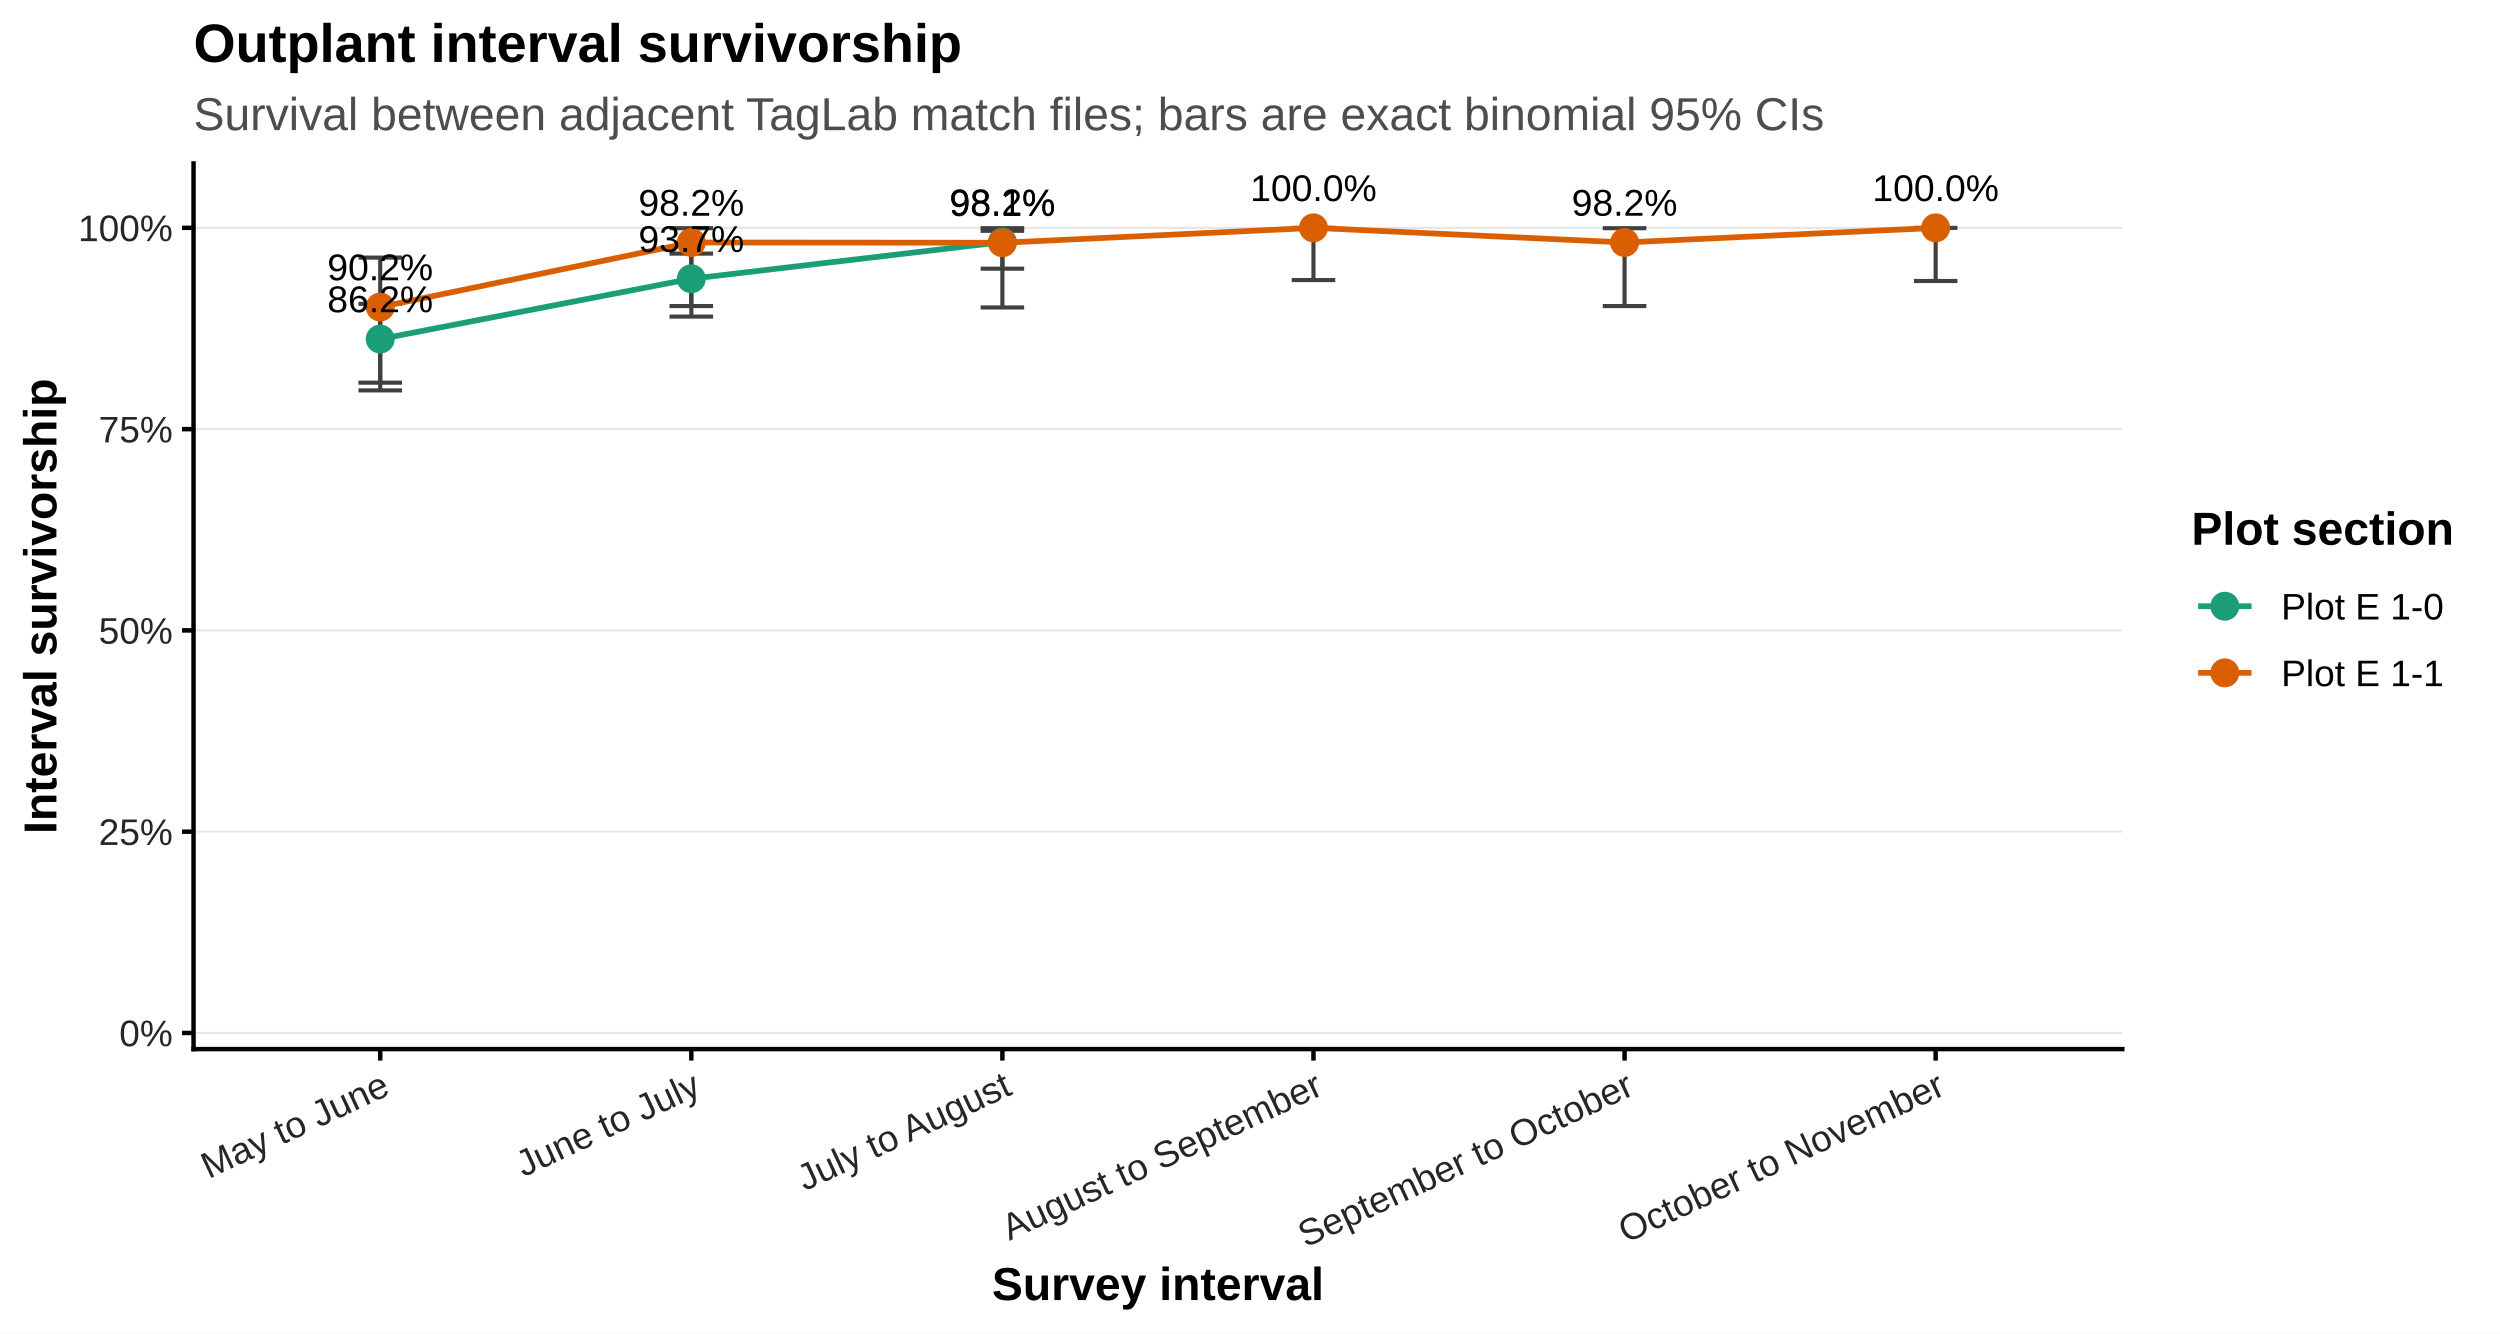
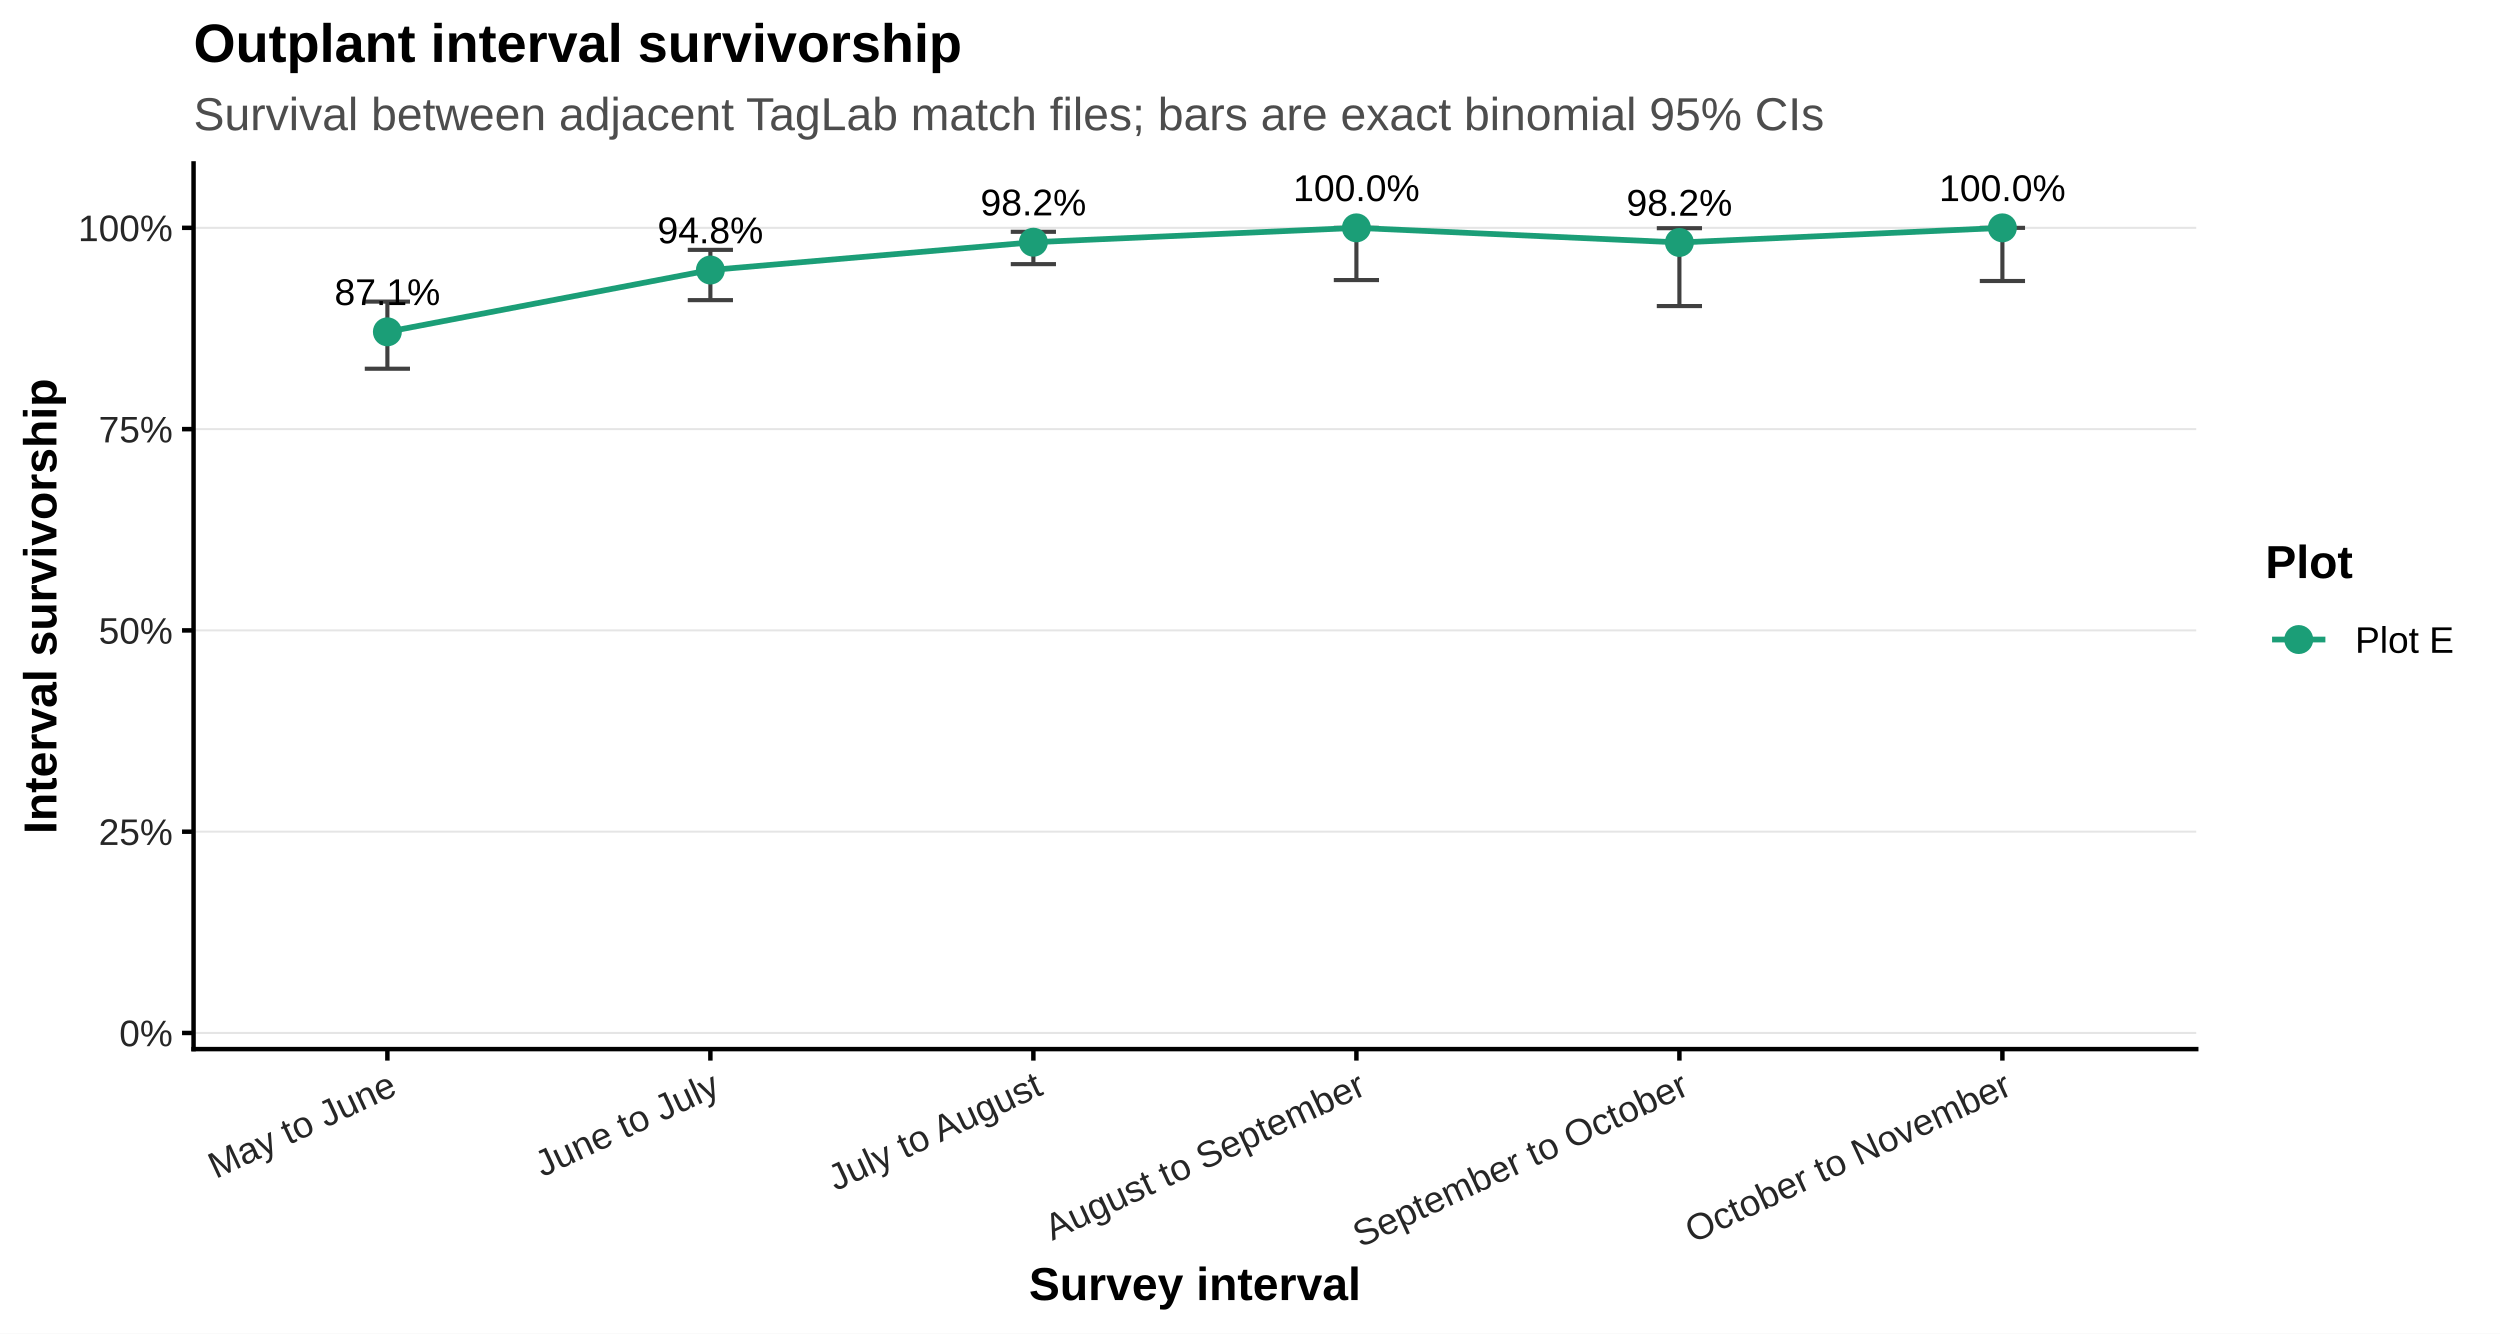
<svg xmlns="http://www.w3.org/2000/svg" class="svglite" width="648.00pt" height="345.60pt" viewBox="0 0 648.00 345.60">
  <defs>
    <style type="text/css">
    .svglite line, .svglite polyline, .svglite polygon, .svglite path, .svglite rect, .svglite circle {
      fill: none;
      stroke: #000000;
      stroke-linecap: round;
      stroke-linejoin: round;
      stroke-miterlimit: 10.00;
    }
    .svglite text {
      white-space: pre;
    }
  </style>
  </defs>
  <rect width="100%" height="100%" style="stroke: none; fill: #FFFFFF;" />
  <defs>
    <clipPath id="cpMC4wMHw2NDguMDB8MC4wMHwzNDUuNjA=">
      <rect x="0.00" y="0.00" width="648.00" height="345.60" />
    </clipPath>
  </defs>
  <g clip-path="url(#cpMC4wMHw2NDguMDB8MC4wMHwzNDUuNjA=)">
-     <rect x="0.00" y="0.00" width="648.00" height="345.60" style="stroke-width: 1.16; stroke: #FFFFFF; fill: #FFFFFF;" />
+     <rect x="-0" y="0.00" width="648.00" height="345.60" style="stroke-width: 1.16; stroke: #FFFFFF; fill: #FFFFFF;" />
  </g>
  <defs>
-     <clipPath id="cpNTAuMTd8NTUwLjEwfDQyLjM2fDI3MS45Mg==">
-       <rect x="50.17" y="42.36" width="499.93" height="229.55" />
+     <clipPath id="cpNTAuMTd8NTY5LjI2fDQyLjM2fDI3MS45Mg==">
+       <rect x="50.17" y="42.36" width="519.09" height="229.55" />
    </clipPath>
  </defs>
-   <g clip-path="url(#cpNTAuMTd8NTUwLjEwfDQyLjM2fDI3MS45Mg==)">
-     <rect x="50.17" y="42.36" width="499.93" height="229.55" style="stroke-width: 1.16; stroke: none; fill: #FFFFFF;" />
-     <polyline points="50.17,267.74 550.10,267.74 " style="stroke-width: 0.53; stroke: #E5E5E5; stroke-linecap: butt;" />
-     <polyline points="50.17,215.57 550.10,215.57 " style="stroke-width: 0.53; stroke: #E5E5E5; stroke-linecap: butt;" />
-     <polyline points="50.17,163.40 550.10,163.40 " style="stroke-width: 0.53; stroke: #E5E5E5; stroke-linecap: butt;" />
-     <polyline points="50.17,111.23 550.10,111.23 " style="stroke-width: 0.53; stroke: #E5E5E5; stroke-linecap: butt;" />
-     <polyline points="50.17,59.06 550.10,59.06 " style="stroke-width: 0.53; stroke: #E5E5E5; stroke-linecap: butt;" />
-     <polyline points="92.91,78.77 104.20,78.77 " style="stroke-width: 1.07; stroke: #404040; stroke-linecap: butt;" />
-     <polyline points="98.55,78.77 98.55,99.18 " style="stroke-width: 1.07; stroke: #404040; stroke-linecap: butt;" />
-     <polyline points="92.91,99.18 104.20,99.18 " style="stroke-width: 1.07; stroke: #404040; stroke-linecap: butt;" />
-     <polyline points="173.54,65.73 184.83,65.73 " style="stroke-width: 1.07; stroke: #404040; stroke-linecap: butt;" />
-     <polyline points="179.19,65.73 179.19,82.07 " style="stroke-width: 1.07; stroke: #404040; stroke-linecap: butt;" />
-     <polyline points="173.54,82.07 184.83,82.07 " style="stroke-width: 1.07; stroke: #404040; stroke-linecap: butt;" />
-     <polyline points="254.18,59.82 265.46,59.82 " style="stroke-width: 1.07; stroke: #404040; stroke-linecap: butt;" />
-     <polyline points="259.82,59.82 259.82,69.64 " style="stroke-width: 1.07; stroke: #404040; stroke-linecap: butt;" />
-     <polyline points="254.18,69.64 265.46,69.64 " style="stroke-width: 1.07; stroke: #404040; stroke-linecap: butt;" />
-     <polyline points="92.91,66.77 104.20,66.77 " style="stroke-width: 1.07; stroke: #404040; stroke-linecap: butt;" />
-     <polyline points="98.55,66.77 98.55,101.19 " style="stroke-width: 1.07; stroke: #404040; stroke-linecap: butt;" />
-     <polyline points="92.91,101.19 104.20,101.19 " style="stroke-width: 1.07; stroke: #404040; stroke-linecap: butt;" />
-     <polyline points="173.54,59.15 184.83,59.15 " style="stroke-width: 1.07; stroke: #404040; stroke-linecap: butt;" />
-     <polyline points="179.19,59.15 179.19,79.34 " style="stroke-width: 1.07; stroke: #404040; stroke-linecap: butt;" />
-     <polyline points="173.54,79.34 184.83,79.34 " style="stroke-width: 1.07; stroke: #404040; stroke-linecap: butt;" />
-     <polyline points="254.18,59.15 265.46,59.15 " style="stroke-width: 1.07; stroke: #404040; stroke-linecap: butt;" />
-     <polyline points="259.82,59.15 259.82,79.70 " style="stroke-width: 1.07; stroke: #404040; stroke-linecap: butt;" />
-     <polyline points="254.18,79.70 265.46,79.70 " style="stroke-width: 1.07; stroke: #404040; stroke-linecap: butt;" />
-     <polyline points="334.81,59.06 346.10,59.06 " style="stroke-width: 1.07; stroke: #404040; stroke-linecap: butt;" />
-     <polyline points="340.45,59.06 340.45,72.59 " style="stroke-width: 1.07; stroke: #404040; stroke-linecap: butt;" />
-     <polyline points="334.81,72.59 346.10,72.59 " style="stroke-width: 1.07; stroke: #404040; stroke-linecap: butt;" />
-     <polyline points="415.44,59.15 426.73,59.15 " style="stroke-width: 1.07; stroke: #404040; stroke-linecap: butt;" />
-     <polyline points="421.09,59.15 421.09,79.34 " style="stroke-width: 1.07; stroke: #404040; stroke-linecap: butt;" />
-     <polyline points="415.44,79.34 426.73,79.34 " style="stroke-width: 1.07; stroke: #404040; stroke-linecap: butt;" />
-     <polyline points="496.08,59.06 507.37,59.06 " style="stroke-width: 1.07; stroke: #404040; stroke-linecap: butt;" />
-     <polyline points="501.72,59.06 501.72,72.84 " style="stroke-width: 1.07; stroke: #404040; stroke-linecap: butt;" />
-     <polyline points="496.08,72.84 507.37,72.84 " style="stroke-width: 1.07; stroke: #404040; stroke-linecap: butt;" />
-     <polyline points="98.55,87.88 179.19,72.25 259.82,62.74 " style="stroke-width: 1.49; stroke: #1B9E77; stroke-linecap: butt;" />
-     <polyline points="98.55,79.58 179.19,62.85 259.82,62.92 340.45,59.06 421.09,62.85 501.72,59.06 " style="stroke-width: 1.49; stroke: #D95F02; stroke-linecap: butt;" />
-     <circle cx="98.55" cy="87.88" r="3.37" style="stroke-width: 0.77; stroke: #1B9E77; fill: #1B9E77;" />
-     <circle cx="179.19" cy="72.25" r="3.37" style="stroke-width: 0.77; stroke: #1B9E77; fill: #1B9E77;" />
-     <circle cx="259.82" cy="62.74" r="3.37" style="stroke-width: 0.77; stroke: #1B9E77; fill: #1B9E77;" />
-     <circle cx="98.55" cy="79.58" r="3.37" style="stroke-width: 0.77; stroke: #D95F02; fill: #D95F02;" />
-     <circle cx="179.19" cy="62.85" r="3.37" style="stroke-width: 0.77; stroke: #D95F02; fill: #D95F02;" />
-     <circle cx="259.82" cy="62.92" r="3.37" style="stroke-width: 0.77; stroke: #D95F02; fill: #D95F02;" />
-     <circle cx="340.45" cy="59.06" r="3.37" style="stroke-width: 0.77; stroke: #D95F02; fill: #D95F02;" />
-     <circle cx="421.09" cy="62.85" r="3.37" style="stroke-width: 0.77; stroke: #D95F02; fill: #D95F02;" />
-     <circle cx="501.72" cy="59.06" r="3.37" style="stroke-width: 0.77; stroke: #D95F02; fill: #D95F02;" />
-     <text x="98.55" y="80.93" text-anchor="middle" style="font-size: 9.67px; font-family: &quot;Arial&quot;;" textLength="27.42px" lengthAdjust="spacingAndGlyphs">86.2%</text>
-     <text x="179.19" y="65.31" text-anchor="middle" style="font-size: 9.67px; font-family: &quot;Arial&quot;;" textLength="27.42px" lengthAdjust="spacingAndGlyphs">93.7%</text>
-     <text x="259.82" y="55.80" text-anchor="middle" style="font-size: 9.67px; font-family: &quot;Arial&quot;;" textLength="27.42px" lengthAdjust="spacingAndGlyphs">98.2%</text>
-     <text x="98.55" y="72.64" text-anchor="middle" style="font-size: 9.67px; font-family: &quot;Arial&quot;;" textLength="27.42px" lengthAdjust="spacingAndGlyphs">90.2%</text>
-     <text x="179.19" y="55.91" text-anchor="middle" style="font-size: 9.67px; font-family: &quot;Arial&quot;;" textLength="27.42px" lengthAdjust="spacingAndGlyphs">98.2%</text>
-     <text x="259.82" y="55.98" text-anchor="middle" style="font-size: 9.67px; font-family: &quot;Arial&quot;;" textLength="27.42px" lengthAdjust="spacingAndGlyphs">98.1%</text>
-     <text x="340.45" y="52.12" text-anchor="middle" style="font-size: 9.67px; font-family: &quot;Arial&quot;;" textLength="32.80px" lengthAdjust="spacingAndGlyphs">100.0%</text>
-     <text x="421.09" y="55.91" text-anchor="middle" style="font-size: 9.67px; font-family: &quot;Arial&quot;;" textLength="27.42px" lengthAdjust="spacingAndGlyphs">98.2%</text>
-     <text x="501.72" y="52.12" text-anchor="middle" style="font-size: 9.67px; font-family: &quot;Arial&quot;;" textLength="32.80px" lengthAdjust="spacingAndGlyphs">100.0%</text>
+   <g clip-path="url(#cpNTAuMTd8NTY5LjI2fDQyLjM2fDI3MS45Mg==)">
+     <rect x="50.17" y="42.36" width="519.09" height="229.55" style="stroke-width: 1.16; stroke: none; fill: #FFFFFF;" />
+     <polyline points="50.17,267.74 569.26,267.74 " style="stroke-width: 0.53; stroke: #E5E5E5; stroke-linecap: butt;" />
+     <polyline points="50.17,215.57 569.26,215.57 " style="stroke-width: 0.53; stroke: #E5E5E5; stroke-linecap: butt;" />
+     <polyline points="50.17,163.40 569.26,163.40 " style="stroke-width: 0.53; stroke: #E5E5E5; stroke-linecap: butt;" />
+     <polyline points="50.17,111.23 569.26,111.23 " style="stroke-width: 0.53; stroke: #E5E5E5; stroke-linecap: butt;" />
+     <polyline points="50.17,59.06 569.26,59.06 " style="stroke-width: 0.53; stroke: #E5E5E5; stroke-linecap: butt;" />
+     <polyline points="94.55,78.18 106.27,78.18 " style="stroke-width: 1.07; stroke: #404040; stroke-linecap: butt;" />
+     <polyline points="100.41,78.18 100.41,95.58 " style="stroke-width: 1.07; stroke: #404040; stroke-linecap: butt;" />
+     <polyline points="94.55,95.58 106.27,95.58 " style="stroke-width: 1.07; stroke: #404040; stroke-linecap: butt;" />
+     <polyline points="178.27,64.77 189.99,64.77 " style="stroke-width: 1.07; stroke: #404040; stroke-linecap: butt;" />
+     <polyline points="184.13,64.77 184.13,77.79 " style="stroke-width: 1.07; stroke: #404040; stroke-linecap: butt;" />
+     <polyline points="178.27,77.79 189.99,77.79 " style="stroke-width: 1.07; stroke: #404040; stroke-linecap: butt;" />
+     <polyline points="261.99,60.08 273.71,60.08 " style="stroke-width: 1.07; stroke: #404040; stroke-linecap: butt;" />
+     <polyline points="267.85,60.08 267.85,68.47 " style="stroke-width: 1.07; stroke: #404040; stroke-linecap: butt;" />
+     <polyline points="261.99,68.47 273.71,68.47 " style="stroke-width: 1.07; stroke: #404040; stroke-linecap: butt;" />
+     <polyline points="345.72,59.06 357.44,59.06 " style="stroke-width: 1.07; stroke: #404040; stroke-linecap: butt;" />
+     <polyline points="351.58,59.06 351.58,72.59 " style="stroke-width: 1.07; stroke: #404040; stroke-linecap: butt;" />
+     <polyline points="345.72,72.59 357.44,72.59 " style="stroke-width: 1.07; stroke: #404040; stroke-linecap: butt;" />
+     <polyline points="429.44,59.15 441.16,59.15 " style="stroke-width: 1.07; stroke: #404040; stroke-linecap: butt;" />
+     <polyline points="435.30,59.15 435.30,79.34 " style="stroke-width: 1.07; stroke: #404040; stroke-linecap: butt;" />
+     <polyline points="429.44,79.34 441.16,79.34 " style="stroke-width: 1.07; stroke: #404040; stroke-linecap: butt;" />
+     <polyline points="513.16,59.06 524.89,59.06 " style="stroke-width: 1.07; stroke: #404040; stroke-linecap: butt;" />
+     <polyline points="519.02,59.06 519.02,72.84 " style="stroke-width: 1.07; stroke: #404040; stroke-linecap: butt;" />
+     <polyline points="513.16,72.84 524.89,72.84 " style="stroke-width: 1.07; stroke: #404040; stroke-linecap: butt;" />
+     <polyline points="100.41,86.01 184.13,69.99 267.85,62.78 351.58,59.06 435.30,62.85 519.02,59.06 " style="stroke-width: 1.49; stroke: #1B9E77; stroke-linecap: butt;" />
+     <circle cx="100.41" cy="86.01" r="3.37" style="stroke-width: 0.77; stroke: #1B9E77; fill: #1B9E77;" />
+     <circle cx="184.13" cy="69.99" r="3.37" style="stroke-width: 0.77; stroke: #1B9E77; fill: #1B9E77;" />
+     <circle cx="267.85" cy="62.78" r="3.37" style="stroke-width: 0.77; stroke: #1B9E77; fill: #1B9E77;" />
+     <circle cx="351.58" cy="59.06" r="3.37" style="stroke-width: 0.77; stroke: #1B9E77; fill: #1B9E77;" />
+     <circle cx="435.30" cy="62.85" r="3.37" style="stroke-width: 0.77; stroke: #1B9E77; fill: #1B9E77;" />
+     <circle cx="519.02" cy="59.06" r="3.37" style="stroke-width: 0.77; stroke: #1B9E77; fill: #1B9E77;" />
+     <text x="100.41" y="79.07" text-anchor="middle" style="font-size: 9.67px; font-family: &quot;Arial&quot;;" textLength="27.42px" lengthAdjust="spacingAndGlyphs">87.1%</text>
+     <text x="184.13" y="63.05" text-anchor="middle" style="font-size: 9.67px; font-family: &quot;Arial&quot;;" textLength="27.42px" lengthAdjust="spacingAndGlyphs">94.8%</text>
+     <text x="267.85" y="55.84" text-anchor="middle" style="font-size: 9.67px; font-family: &quot;Arial&quot;;" textLength="27.42px" lengthAdjust="spacingAndGlyphs">98.2%</text>
+     <text x="351.58" y="52.12" text-anchor="middle" style="font-size: 9.67px; font-family: &quot;Arial&quot;;" textLength="32.80px" lengthAdjust="spacingAndGlyphs">100.0%</text>
+     <text x="435.30" y="55.91" text-anchor="middle" style="font-size: 9.67px; font-family: &quot;Arial&quot;;" textLength="27.42px" lengthAdjust="spacingAndGlyphs">98.2%</text>
+     <text x="519.02" y="52.12" text-anchor="middle" style="font-size: 9.67px; font-family: &quot;Arial&quot;;" textLength="32.80px" lengthAdjust="spacingAndGlyphs">100.0%</text>
  </g>
  <g clip-path="url(#cpMC4wMHw2NDguMDB8MC4wMHwzNDUuNjA=)">
    <polyline points="50.17,271.92 50.17,42.36 " style="stroke-width: 1.16; stroke-linecap: square;" />
    <text x="44.79" y="271.18" text-anchor="end" style="font-size: 9.60px;fill: #262626; font-family: &quot;Arial&quot;;" textLength="13.87px" lengthAdjust="spacingAndGlyphs">0%</text>
    <text x="44.79" y="219.01" text-anchor="end" style="font-size: 9.60px;fill: #262626; font-family: &quot;Arial&quot;;" textLength="19.20px" lengthAdjust="spacingAndGlyphs">25%</text>
    <text x="44.79" y="166.84" text-anchor="end" style="font-size: 9.60px;fill: #262626; font-family: &quot;Arial&quot;;" textLength="19.20px" lengthAdjust="spacingAndGlyphs">50%</text>
    <text x="44.79" y="114.67" text-anchor="end" style="font-size: 9.60px;fill: #262626; font-family: &quot;Arial&quot;;" textLength="19.20px" lengthAdjust="spacingAndGlyphs">75%</text>
    <text x="44.79" y="62.50" text-anchor="end" style="font-size: 9.60px;fill: #262626; font-family: &quot;Arial&quot;;" textLength="24.54px" lengthAdjust="spacingAndGlyphs">100%</text>
    <polyline points="47.18,267.74 50.17,267.74 " style="stroke-width: 1.16; stroke-linecap: butt;" />
    <polyline points="47.18,215.57 50.17,215.57 " style="stroke-width: 1.16; stroke-linecap: butt;" />
    <polyline points="47.18,163.40 50.17,163.40 " style="stroke-width: 1.16; stroke-linecap: butt;" />
    <polyline points="47.18,111.23 50.17,111.23 " style="stroke-width: 1.16; stroke-linecap: butt;" />
    <polyline points="47.18,59.06 50.17,59.06 " style="stroke-width: 1.16; stroke-linecap: butt;" />
-     <polyline points="50.17,271.92 550.10,271.92 " style="stroke-width: 1.16; stroke-linecap: square;" />
-     <polyline points="98.55,274.90 98.55,271.92 " style="stroke-width: 1.16; stroke-linecap: butt;" />
-     <polyline points="179.19,274.90 179.19,271.92 " style="stroke-width: 1.16; stroke-linecap: butt;" />
-     <polyline points="259.82,274.90 259.82,271.92 " style="stroke-width: 1.16; stroke-linecap: butt;" />
-     <polyline points="340.45,274.90 340.45,271.92 " style="stroke-width: 1.16; stroke-linecap: butt;" />
-     <polyline points="421.09,274.90 421.09,271.92 " style="stroke-width: 1.16; stroke-linecap: butt;" />
-     <polyline points="501.72,274.90 501.72,271.92 " style="stroke-width: 1.16; stroke-linecap: butt;" />
-     <text transform="translate(101.46,283.53) rotate(-25)" text-anchor="end" style="font-size: 9.60px;fill: #262626; font-family: &quot;Arial&quot;;" textLength="52.25px" lengthAdjust="spacingAndGlyphs">May to June</text>
-     <text transform="translate(182.10,283.53) rotate(-25)" text-anchor="end" style="font-size: 9.60px;fill: #262626; font-family: &quot;Arial&quot;;" textLength="51.18px" lengthAdjust="spacingAndGlyphs">June to July</text>
-     <text transform="translate(262.73,283.53) rotate(-25)" text-anchor="end" style="font-size: 9.60px;fill: #262626; font-family: &quot;Arial&quot;;" textLength="60.25px" lengthAdjust="spacingAndGlyphs">July to August</text>
-     <text transform="translate(343.36,283.53) rotate(-25)" text-anchor="end" style="font-size: 9.60px;fill: #262626; font-family: &quot;Arial&quot;;" textLength="90.12px" lengthAdjust="spacingAndGlyphs">August to September</text>
-     <text transform="translate(424.00,283.53) rotate(-25)" text-anchor="end" style="font-size: 9.60px;fill: #262626; font-family: &quot;Arial&quot;;" textLength="94.38px" lengthAdjust="spacingAndGlyphs">September to October</text>
-     <text transform="translate(504.63,283.53) rotate(-25)" text-anchor="end" style="font-size: 9.60px;fill: #262626; font-family: &quot;Arial&quot;;" textLength="91.70px" lengthAdjust="spacingAndGlyphs">October to November</text>
-     <text x="300.14" y="336.97" text-anchor="middle" style="font-size: 12.00px; font-weight: bold; font-family: &quot;Arial&quot;;" textLength="86.05px" lengthAdjust="spacingAndGlyphs">Survey interval</text>
+     <polyline points="50.17,271.92 569.26,271.92 " style="stroke-width: 1.16; stroke-linecap: square;" />
+     <polyline points="100.41,274.90 100.41,271.92 " style="stroke-width: 1.16; stroke-linecap: butt;" />
+     <polyline points="184.13,274.90 184.13,271.92 " style="stroke-width: 1.16; stroke-linecap: butt;" />
+     <polyline points="267.85,274.90 267.85,271.92 " style="stroke-width: 1.16; stroke-linecap: butt;" />
+     <polyline points="351.58,274.90 351.58,271.92 " style="stroke-width: 1.16; stroke-linecap: butt;" />
+     <polyline points="435.30,274.90 435.30,271.92 " style="stroke-width: 1.16; stroke-linecap: butt;" />
+     <polyline points="519.02,274.90 519.02,271.92 " style="stroke-width: 1.16; stroke-linecap: butt;" />
+     <text transform="translate(103.32,283.53) rotate(-25)" text-anchor="end" style="font-size: 9.60px;fill: #262626; font-family: &quot;Arial&quot;;" textLength="52.25px" lengthAdjust="spacingAndGlyphs">May to June</text>
+     <text transform="translate(187.04,283.53) rotate(-25)" text-anchor="end" style="font-size: 9.60px;fill: #262626; font-family: &quot;Arial&quot;;" textLength="51.18px" lengthAdjust="spacingAndGlyphs">June to July</text>
+     <text transform="translate(270.76,283.53) rotate(-25)" text-anchor="end" style="font-size: 9.60px;fill: #262626; font-family: &quot;Arial&quot;;" textLength="60.25px" lengthAdjust="spacingAndGlyphs">July to August</text>
+     <text transform="translate(354.49,283.53) rotate(-25)" text-anchor="end" style="font-size: 9.60px;fill: #262626; font-family: &quot;Arial&quot;;" textLength="90.12px" lengthAdjust="spacingAndGlyphs">August to September</text>
+     <text transform="translate(438.21,283.53) rotate(-25)" text-anchor="end" style="font-size: 9.60px;fill: #262626; font-family: &quot;Arial&quot;;" textLength="94.38px" lengthAdjust="spacingAndGlyphs">September to October</text>
+     <text transform="translate(521.93,283.53) rotate(-25)" text-anchor="end" style="font-size: 9.60px;fill: #262626; font-family: &quot;Arial&quot;;" textLength="91.70px" lengthAdjust="spacingAndGlyphs">October to November</text>
+     <text x="309.72" y="336.97" text-anchor="middle" style="font-size: 12.00px; font-weight: bold; font-family: &quot;Arial&quot;;" textLength="86.05px" lengthAdjust="spacingAndGlyphs">Survey interval</text>
    <text transform="translate(14.62,157.14) rotate(-90)" text-anchor="middle" style="font-size: 12.00px; font-weight: bold; font-family: &quot;Arial&quot;;" textLength="118.05px" lengthAdjust="spacingAndGlyphs">Interval survivorship</text>
-     <rect x="562.06" y="125.25" width="79.97" height="63.78" style="stroke-width: 1.16; stroke: none; fill: #FFFFFF;" />
-     <text x="568.03" y="141.19" style="font-size: 12.00px; font-weight: bold; font-family: &quot;Arial&quot;;" textLength="68.01px" lengthAdjust="spacingAndGlyphs">Plot section</text>
-     <rect x="568.03" y="148.49" width="17.28" height="17.28" style="stroke-width: 1.16; stroke: none; fill: #FFFFFF;" />
-     <line x1="569.76" y1="157.13" x2="583.59" y2="157.13" style="stroke-width: 1.49; stroke: #1B9E77; stroke-linecap: butt;" />
-     <circle cx="576.67" cy="157.13" r="3.37" style="stroke-width: 0.77; stroke: #1B9E77; fill: #1B9E77;" />
-     <rect x="568.03" y="165.77" width="17.28" height="17.28" style="stroke-width: 1.16; stroke: none; fill: #FFFFFF;" />
-     <line x1="569.76" y1="174.41" x2="583.59" y2="174.41" style="stroke-width: 1.49; stroke: #D95F02; stroke-linecap: butt;" />
-     <circle cx="576.67" cy="174.41" r="3.37" style="stroke-width: 0.77; stroke: #D95F02; fill: #D95F02;" />
-     <text x="591.29" y="160.57" style="font-size: 9.60px; font-family: &quot;Arial&quot;;" textLength="42.13px" lengthAdjust="spacingAndGlyphs">Plot E 1-0</text>
-     <text x="591.29" y="177.85" style="font-size: 9.60px; font-family: &quot;Arial&quot;;" textLength="42.13px" lengthAdjust="spacingAndGlyphs">Plot E 1-1</text>
+     <rect x="581.21" y="133.89" width="60.81" height="46.50" style="stroke-width: 1.16; stroke: none; fill: #FFFFFF;" />
+     <text x="587.19" y="149.83" style="font-size: 12.00px; font-weight: bold; font-family: &quot;Arial&quot;;" textLength="22.67px" lengthAdjust="spacingAndGlyphs">Plot</text>
+     <rect x="587.19" y="157.13" width="17.28" height="17.28" style="stroke-width: 1.16; stroke: none; fill: #FFFFFF;" />
+     <line x1="588.92" y1="165.77" x2="602.74" y2="165.77" style="stroke-width: 1.49; stroke: #1B9E77; stroke-linecap: butt;" />
+     <circle cx="595.83" cy="165.77" r="3.37" style="stroke-width: 0.77; stroke: #1B9E77; fill: #1B9E77;" />
+     <text x="610.45" y="169.21" style="font-size: 9.60px; font-family: &quot;Arial&quot;;" textLength="25.60px" lengthAdjust="spacingAndGlyphs">Plot E</text>
    <text x="50.17" y="33.74" style="font-size: 12.00px;fill: #4D4D4D; font-family: &quot;Arial&quot;;" textLength="424.20px" lengthAdjust="spacingAndGlyphs">Survival between adjacent TagLab match files; bars are exact binomial 95% CIs</text>
    <text x="50.17" y="16.05" style="font-size: 14.00px; font-weight: bold; font-family: &quot;Arial&quot;;" textLength="199.07px" lengthAdjust="spacingAndGlyphs">Outplant interval survivorship</text>
  </g>
</svg>
